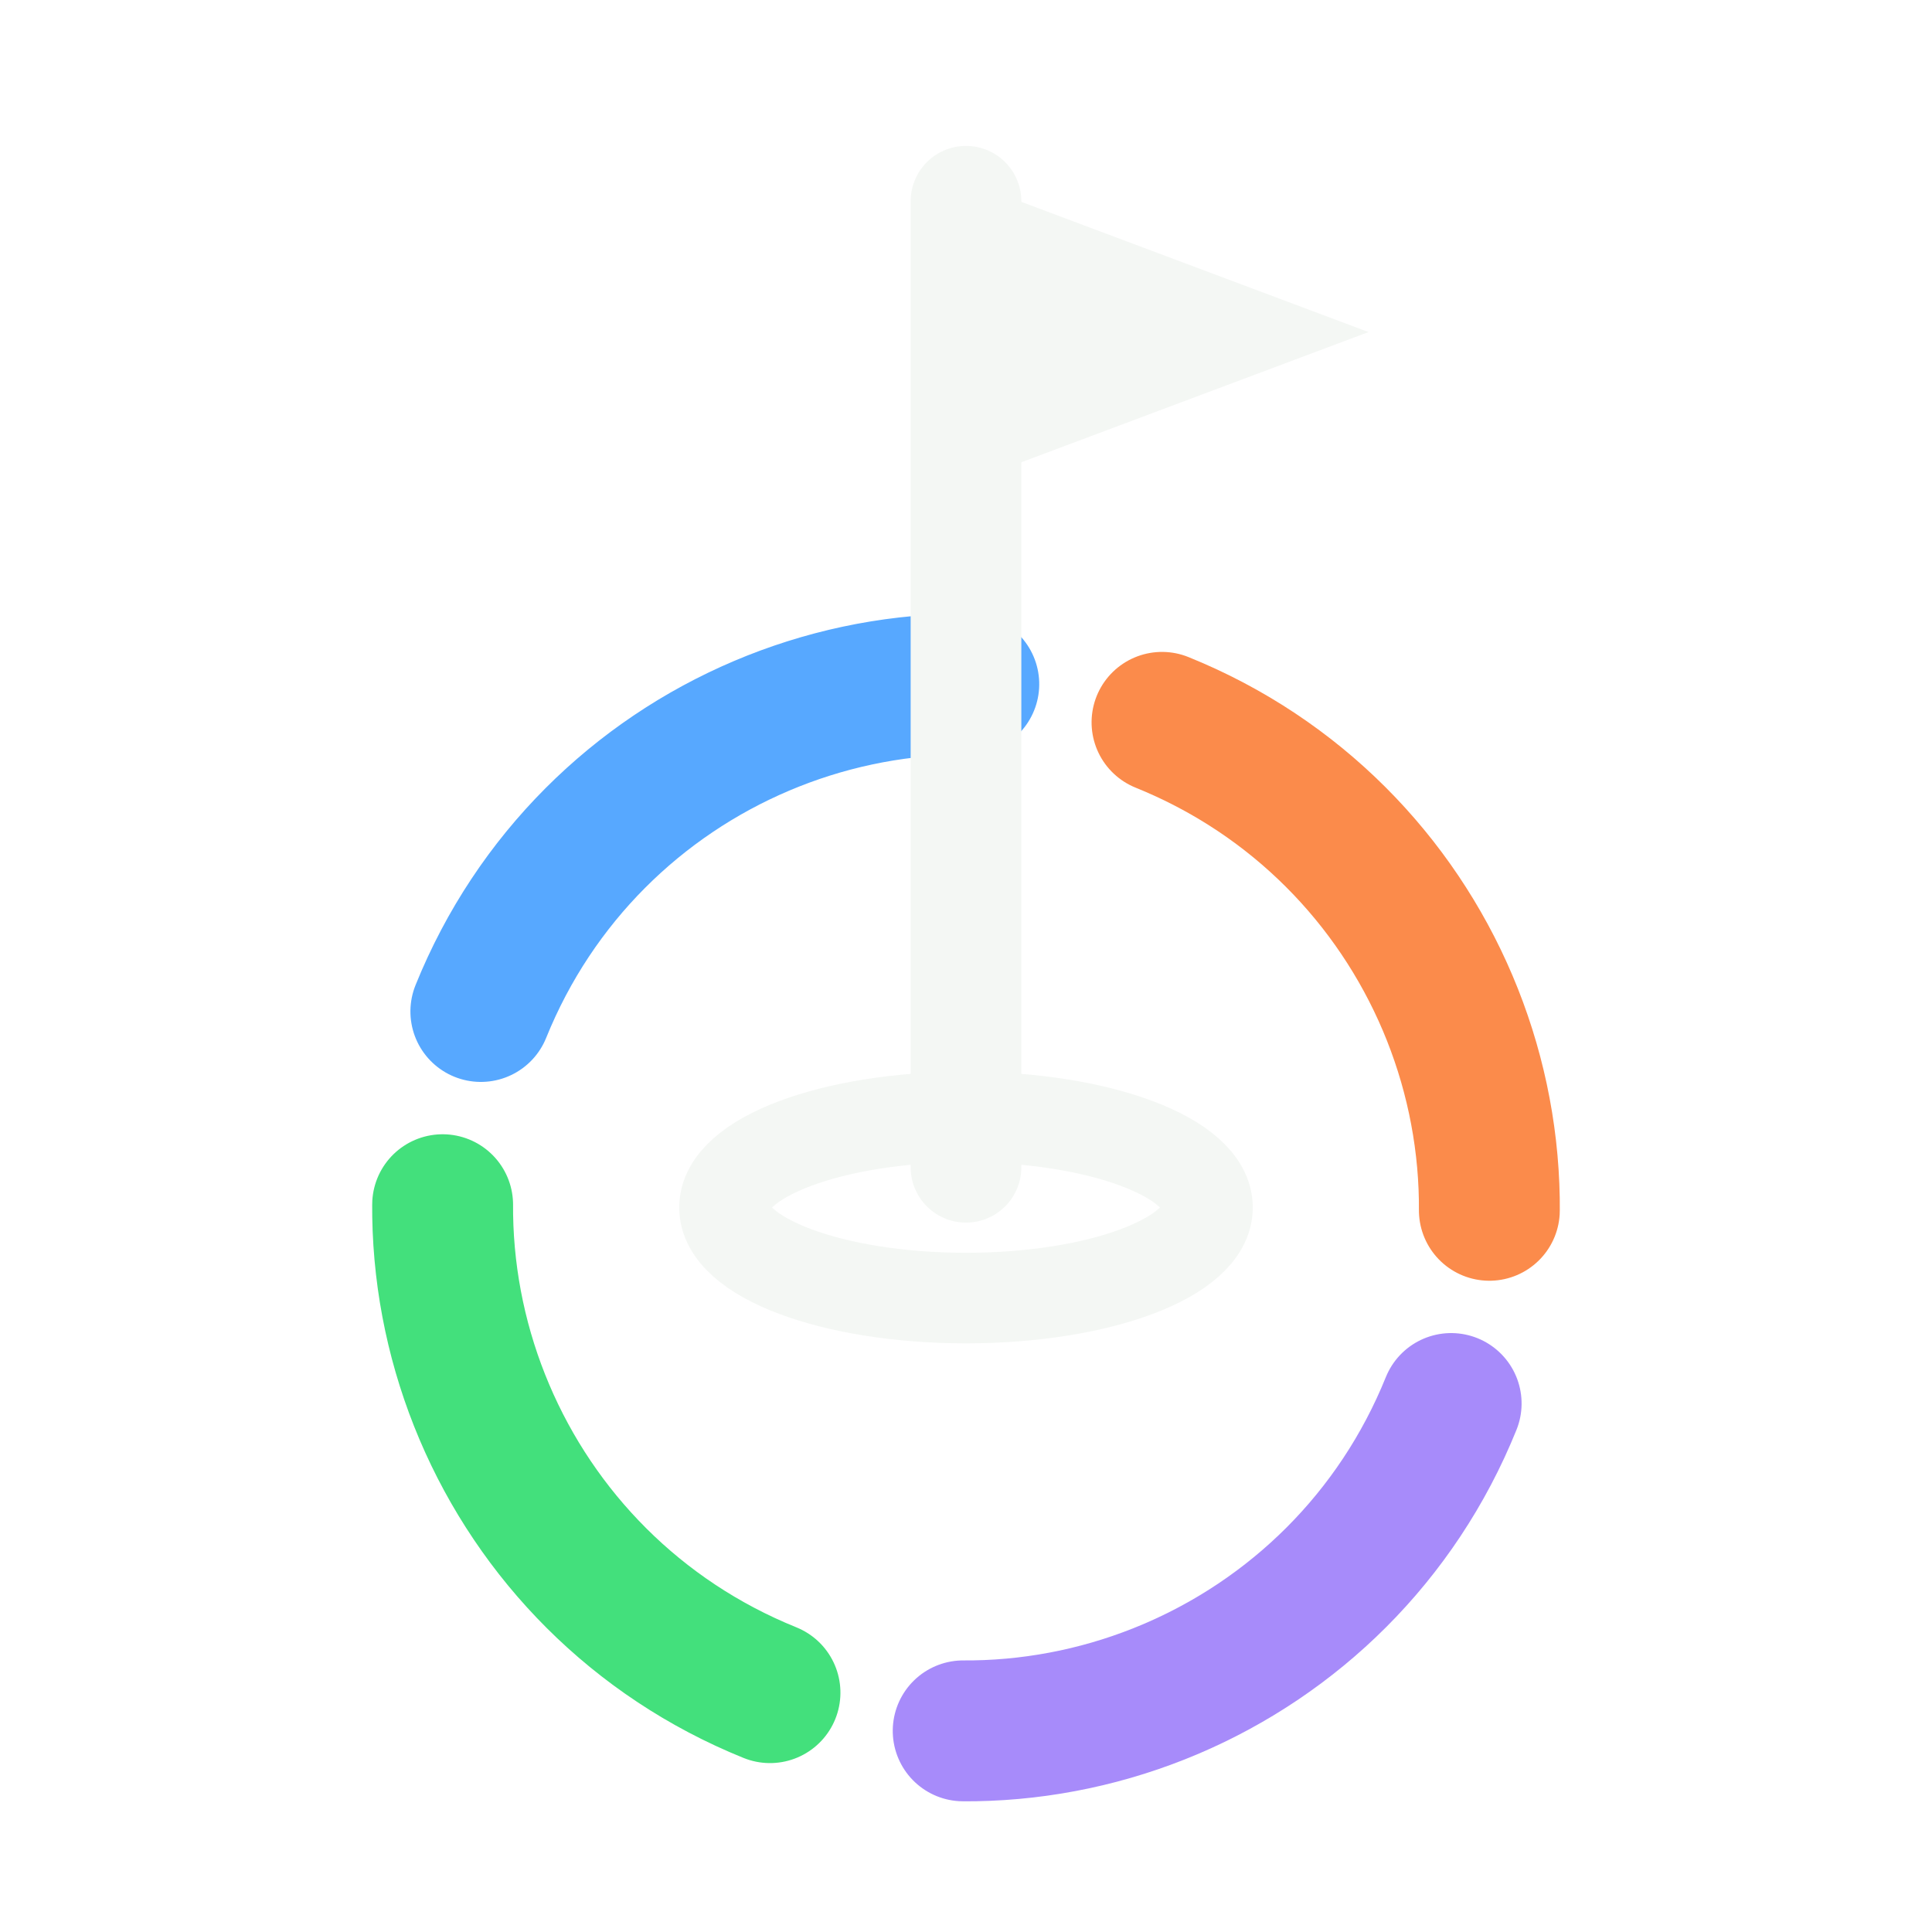
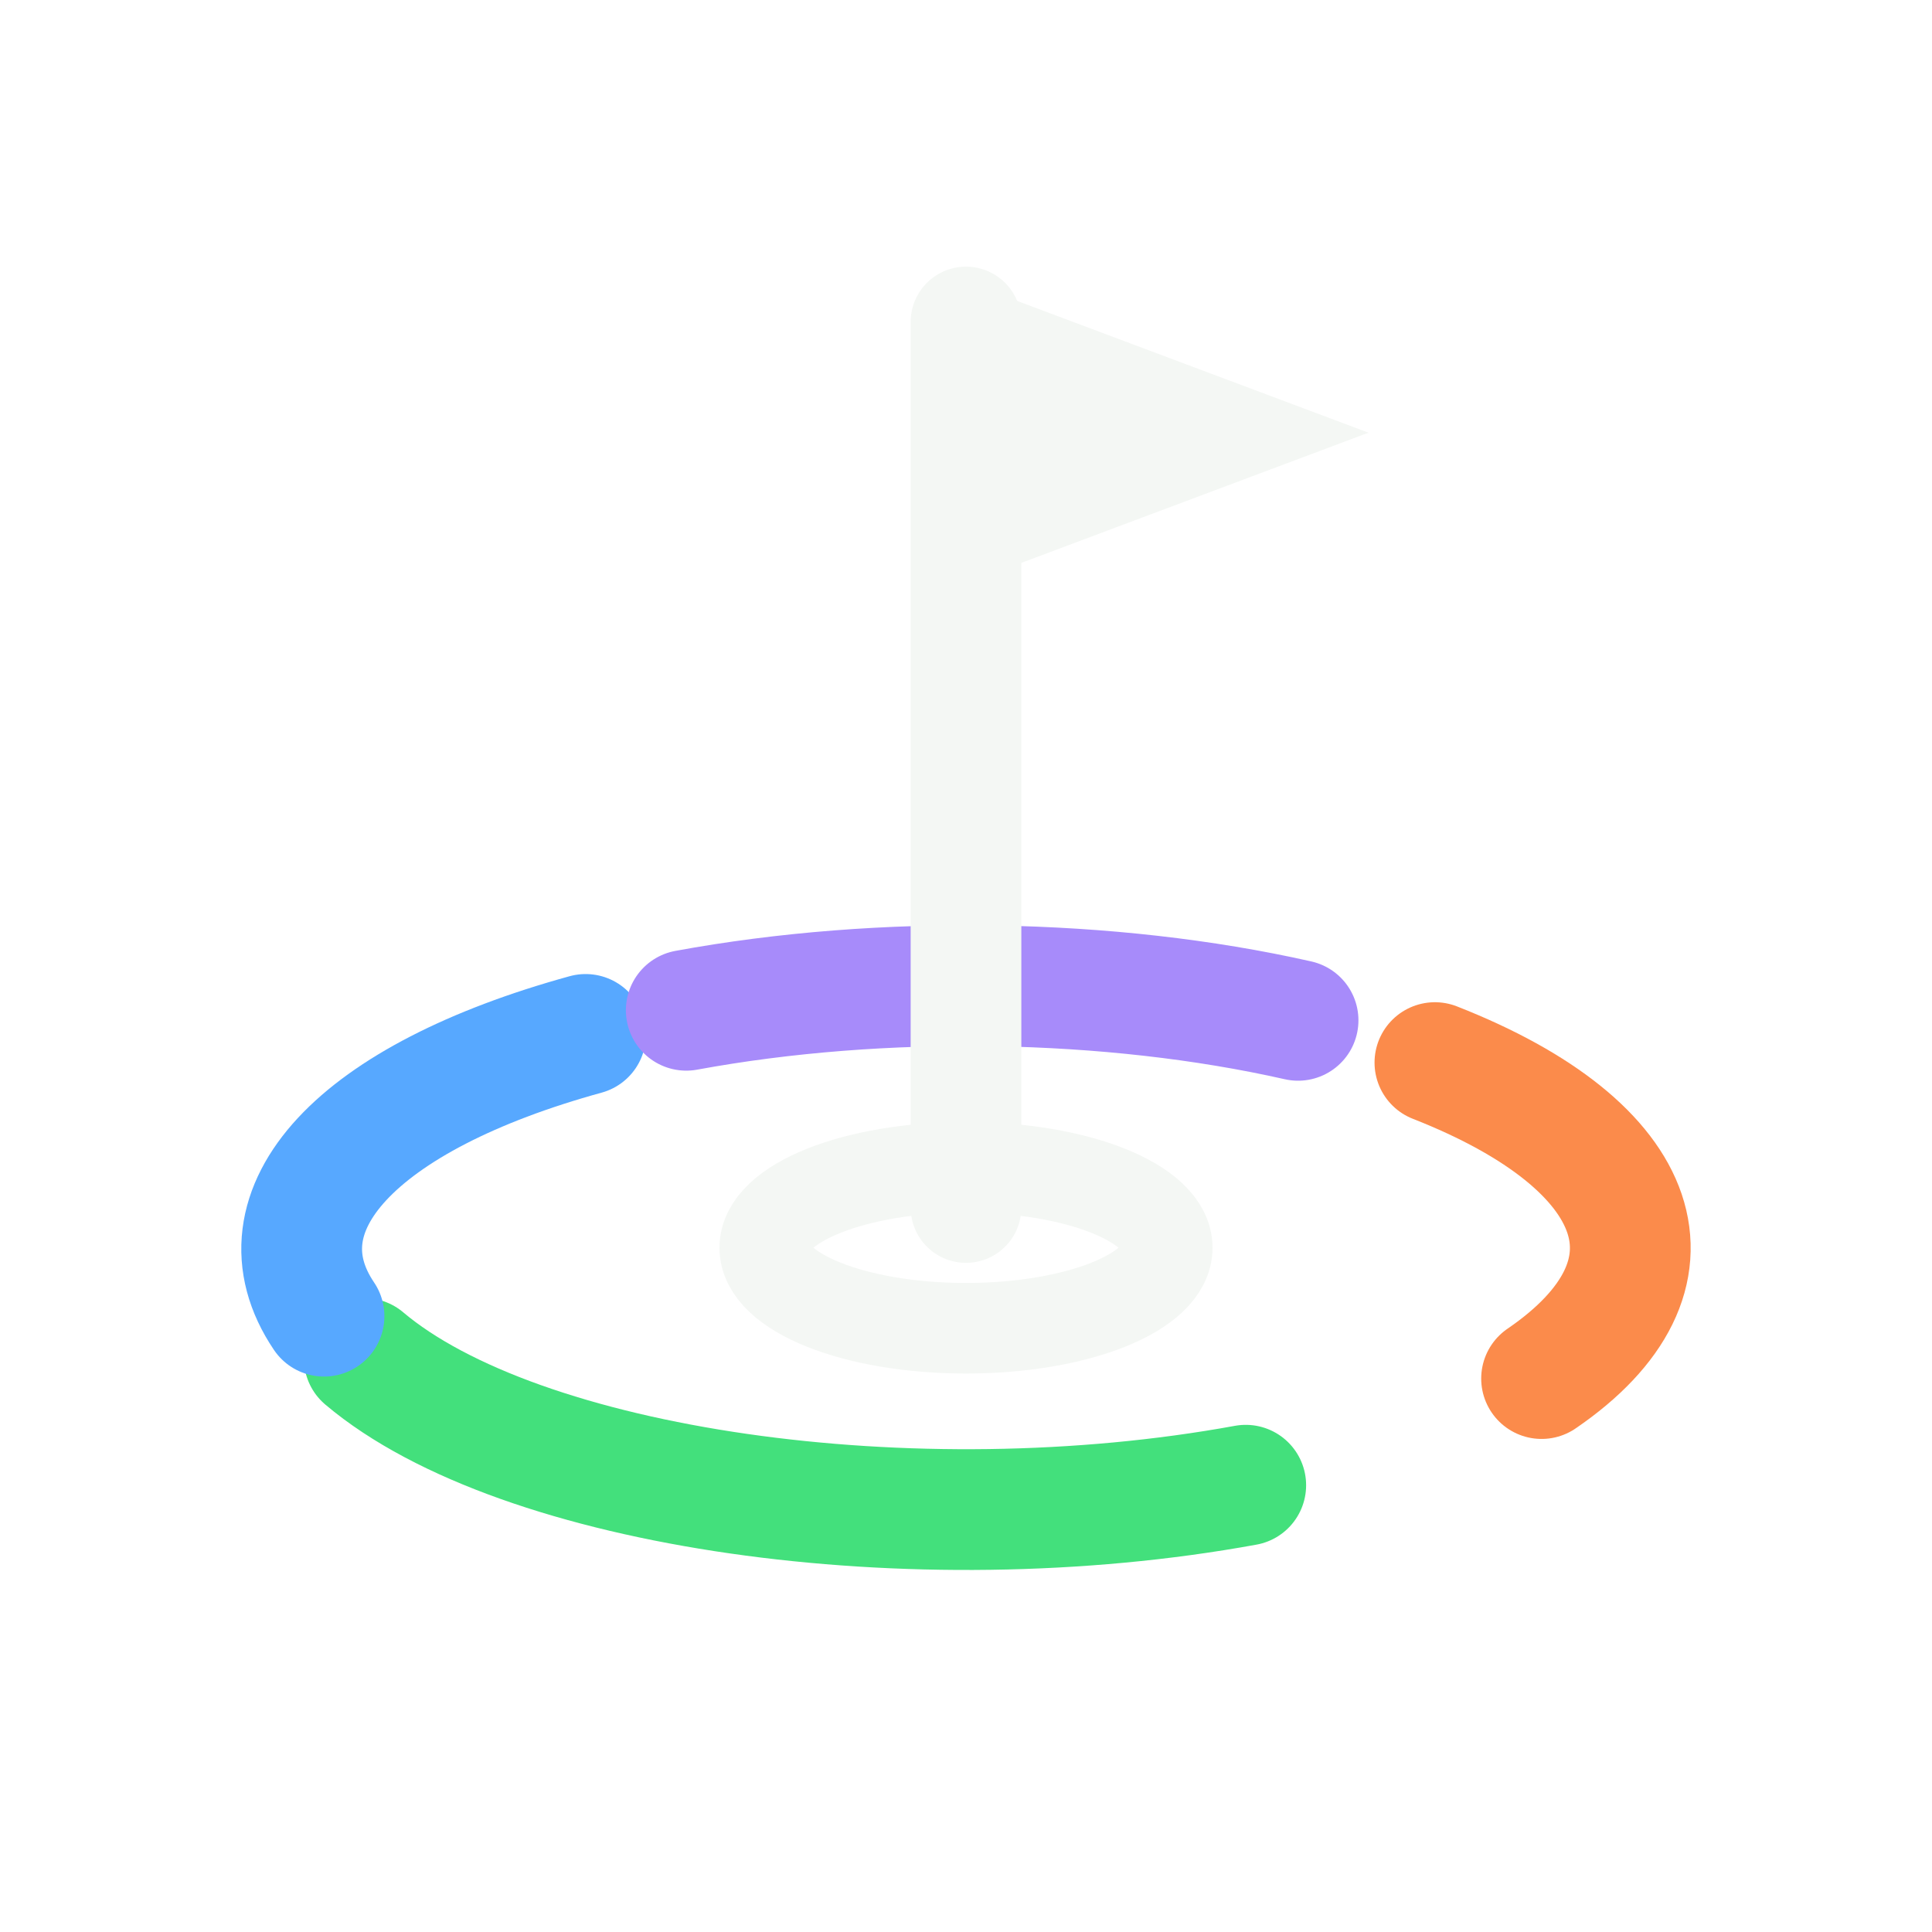
<svg xmlns="http://www.w3.org/2000/svg" viewBox="0 0 96 96" fill="none">
-   <g stroke-width="7" stroke-linecap="round">
-     <circle cx="48" cy="60" r="26" stroke="#43E07C" stroke-dasharray="31 133" transform="rotate(112 48 60)" />
-     <circle cx="48" cy="60" r="26" stroke="#57A8FF" stroke-dasharray="31 133" transform="rotate(202 48 60)" />
-     <circle cx="48" cy="60" r="26" stroke="#FB8B4B" stroke-dasharray="31 133" transform="rotate(292 48 60)" />
-     <circle cx="48" cy="60" r="26" stroke="#A78BFA" stroke-dasharray="31 133" transform="rotate(22 48 60)" />
+   <g stroke-width="6" stroke-linecap="round" fill="none">
+     <path d="M61.9 73.8 A33 13 0 0 1 18.1 67.5" stroke="#43E07C" />
+     <path d="M16.1 65.4 A33 13 0 0 1 29.1 51.4" stroke="#57A8FF" />
+     <path d="M34.1 50.2 A33 13 0 0 1 64.5 50.7" stroke="#A78BFA" />
+     <path d="M71.3 52.8 A33 13 0 0 1 76.6 68.5" stroke="#FB8B4B" />
  </g>
-   <ellipse cx="48" cy="60" rx="12" ry="4.5" stroke="#F4F7F4" stroke-width="4.5" />
-   <path d="M48 58V10" stroke="#F4F7F4" stroke-width="5.5" stroke-linecap="round" />
-   <path d="M48 9l20 7.5L48 24z" fill="#F4F7F4" />
+   <ellipse cx="48" cy="62" rx="10" ry="4" stroke="#F4F7F4" stroke-width="4.5" />
+   <path d="M48 60V16" stroke="#F4F7F4" stroke-width="5.5" stroke-linecap="round" />
+   <path d="M48 14l20 7.5L48 29z" fill="#F4F7F4" />
</svg>
